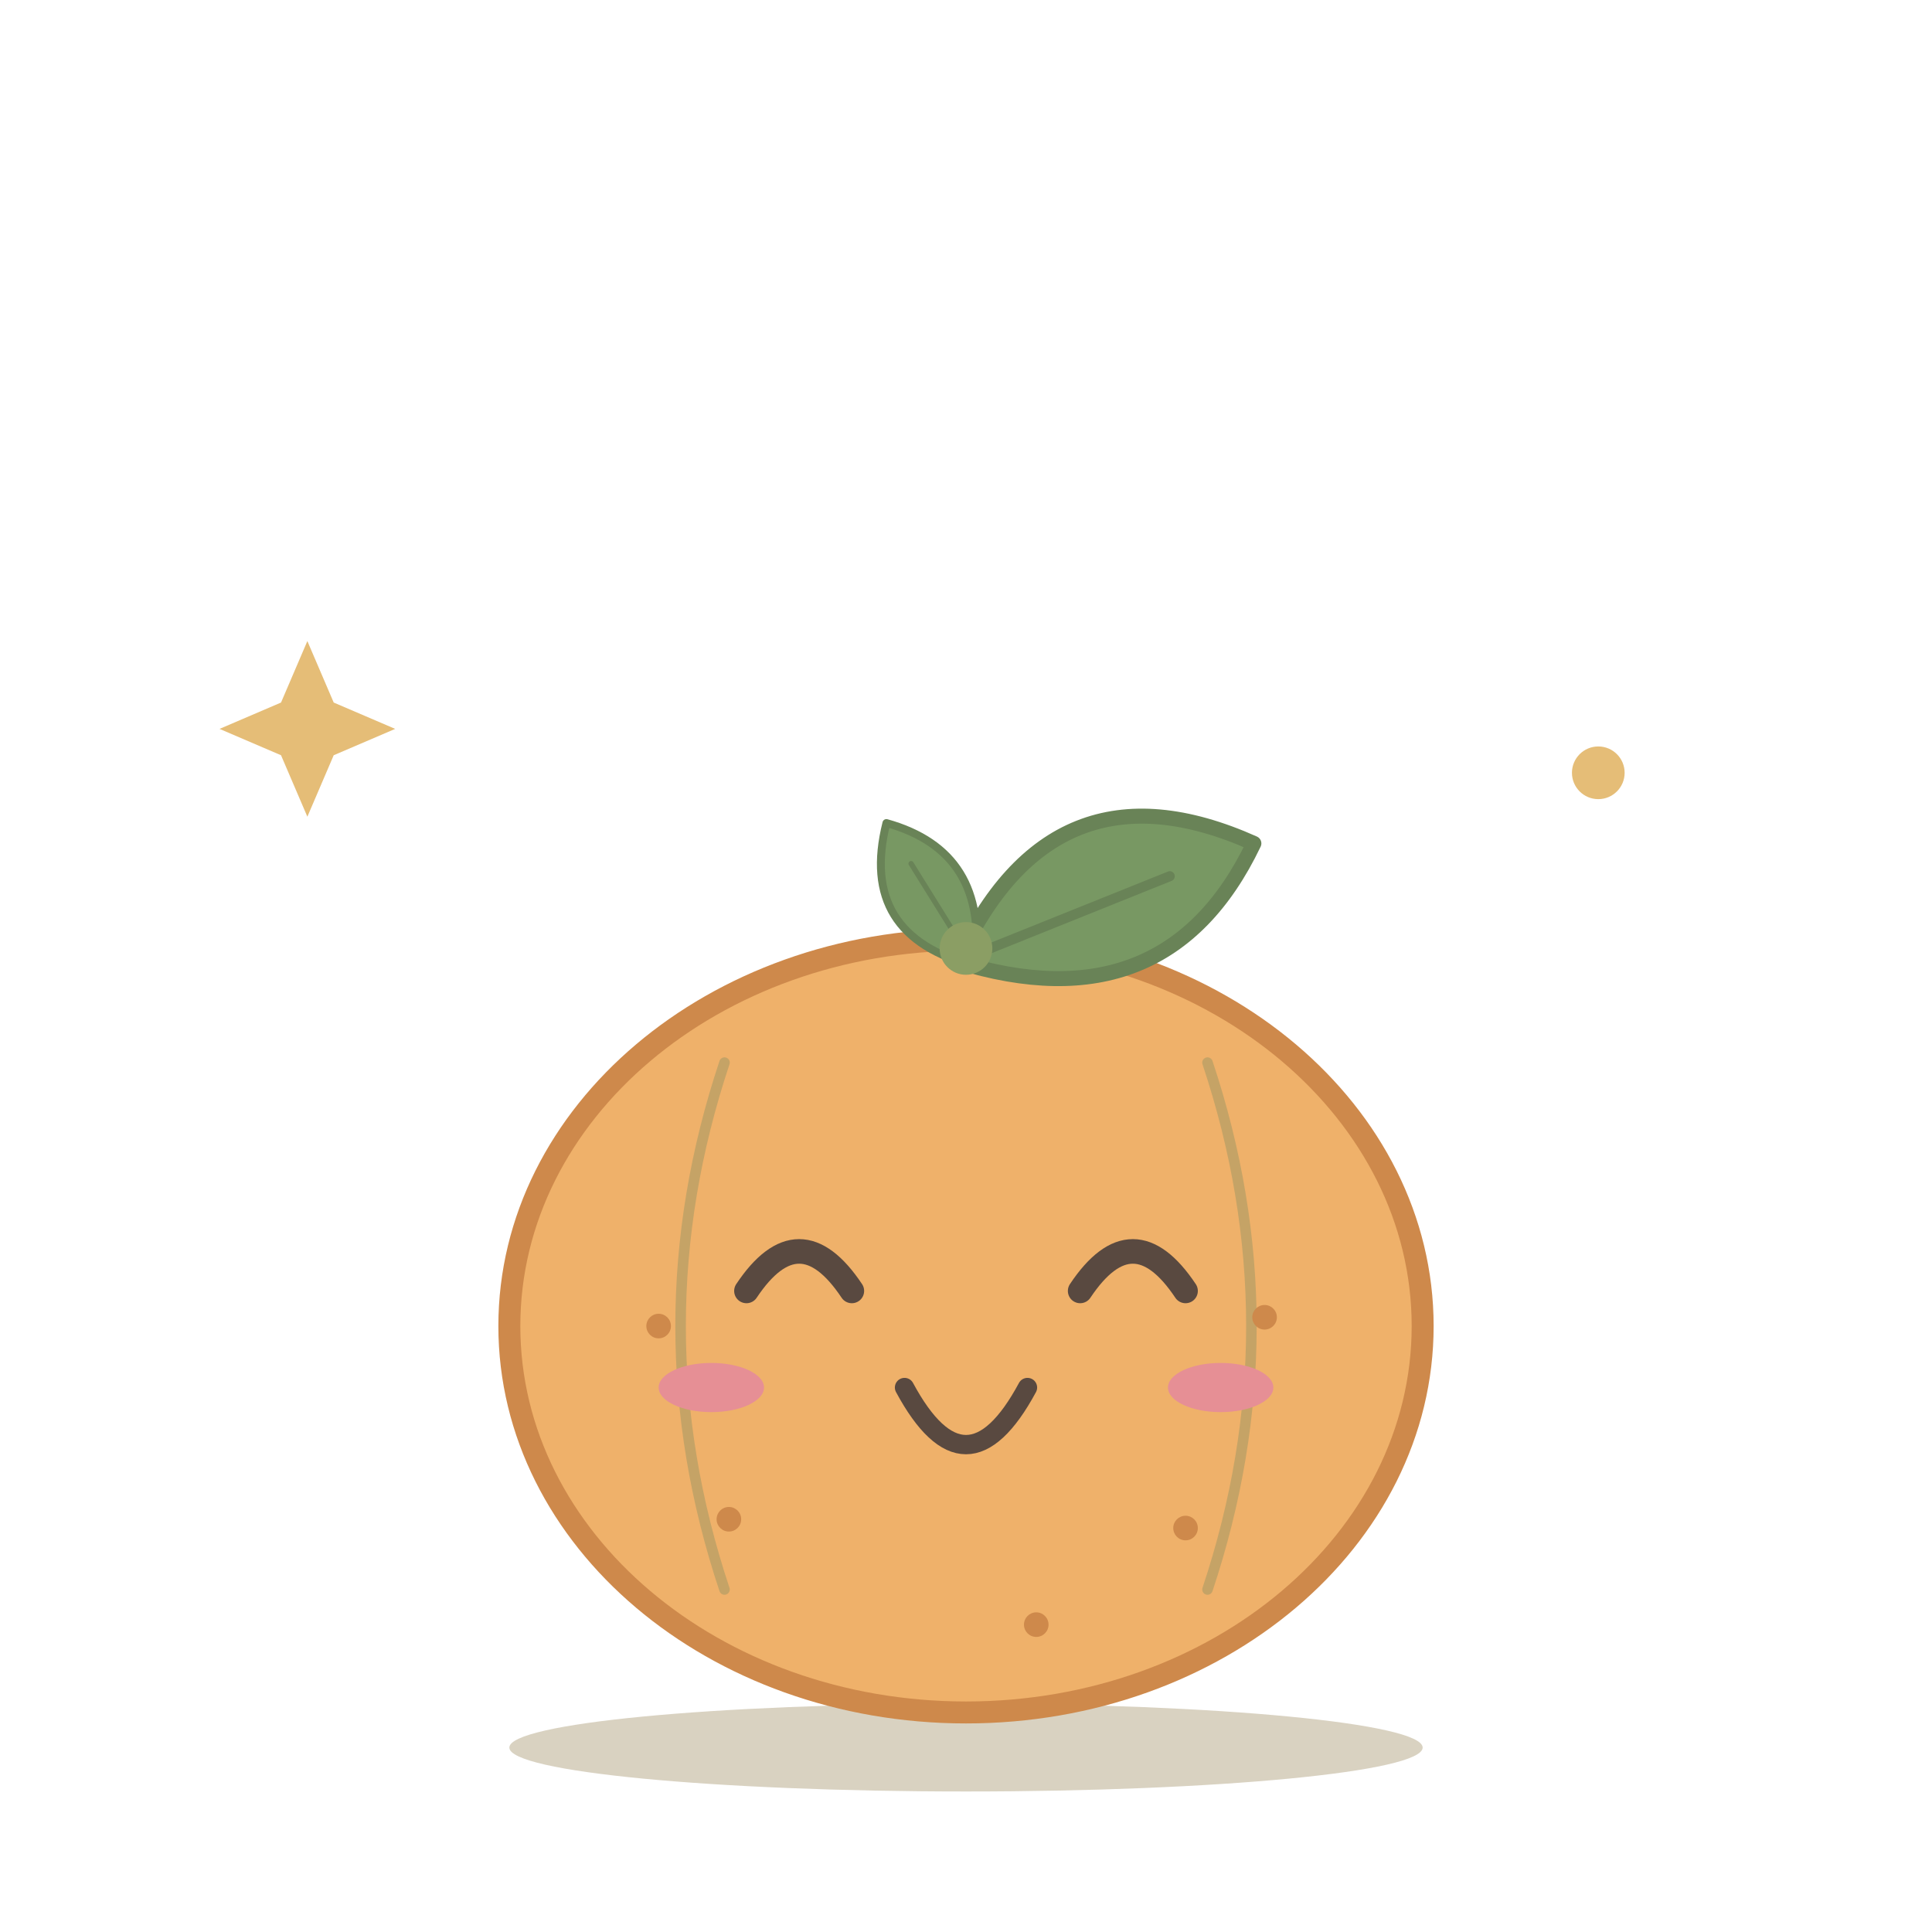
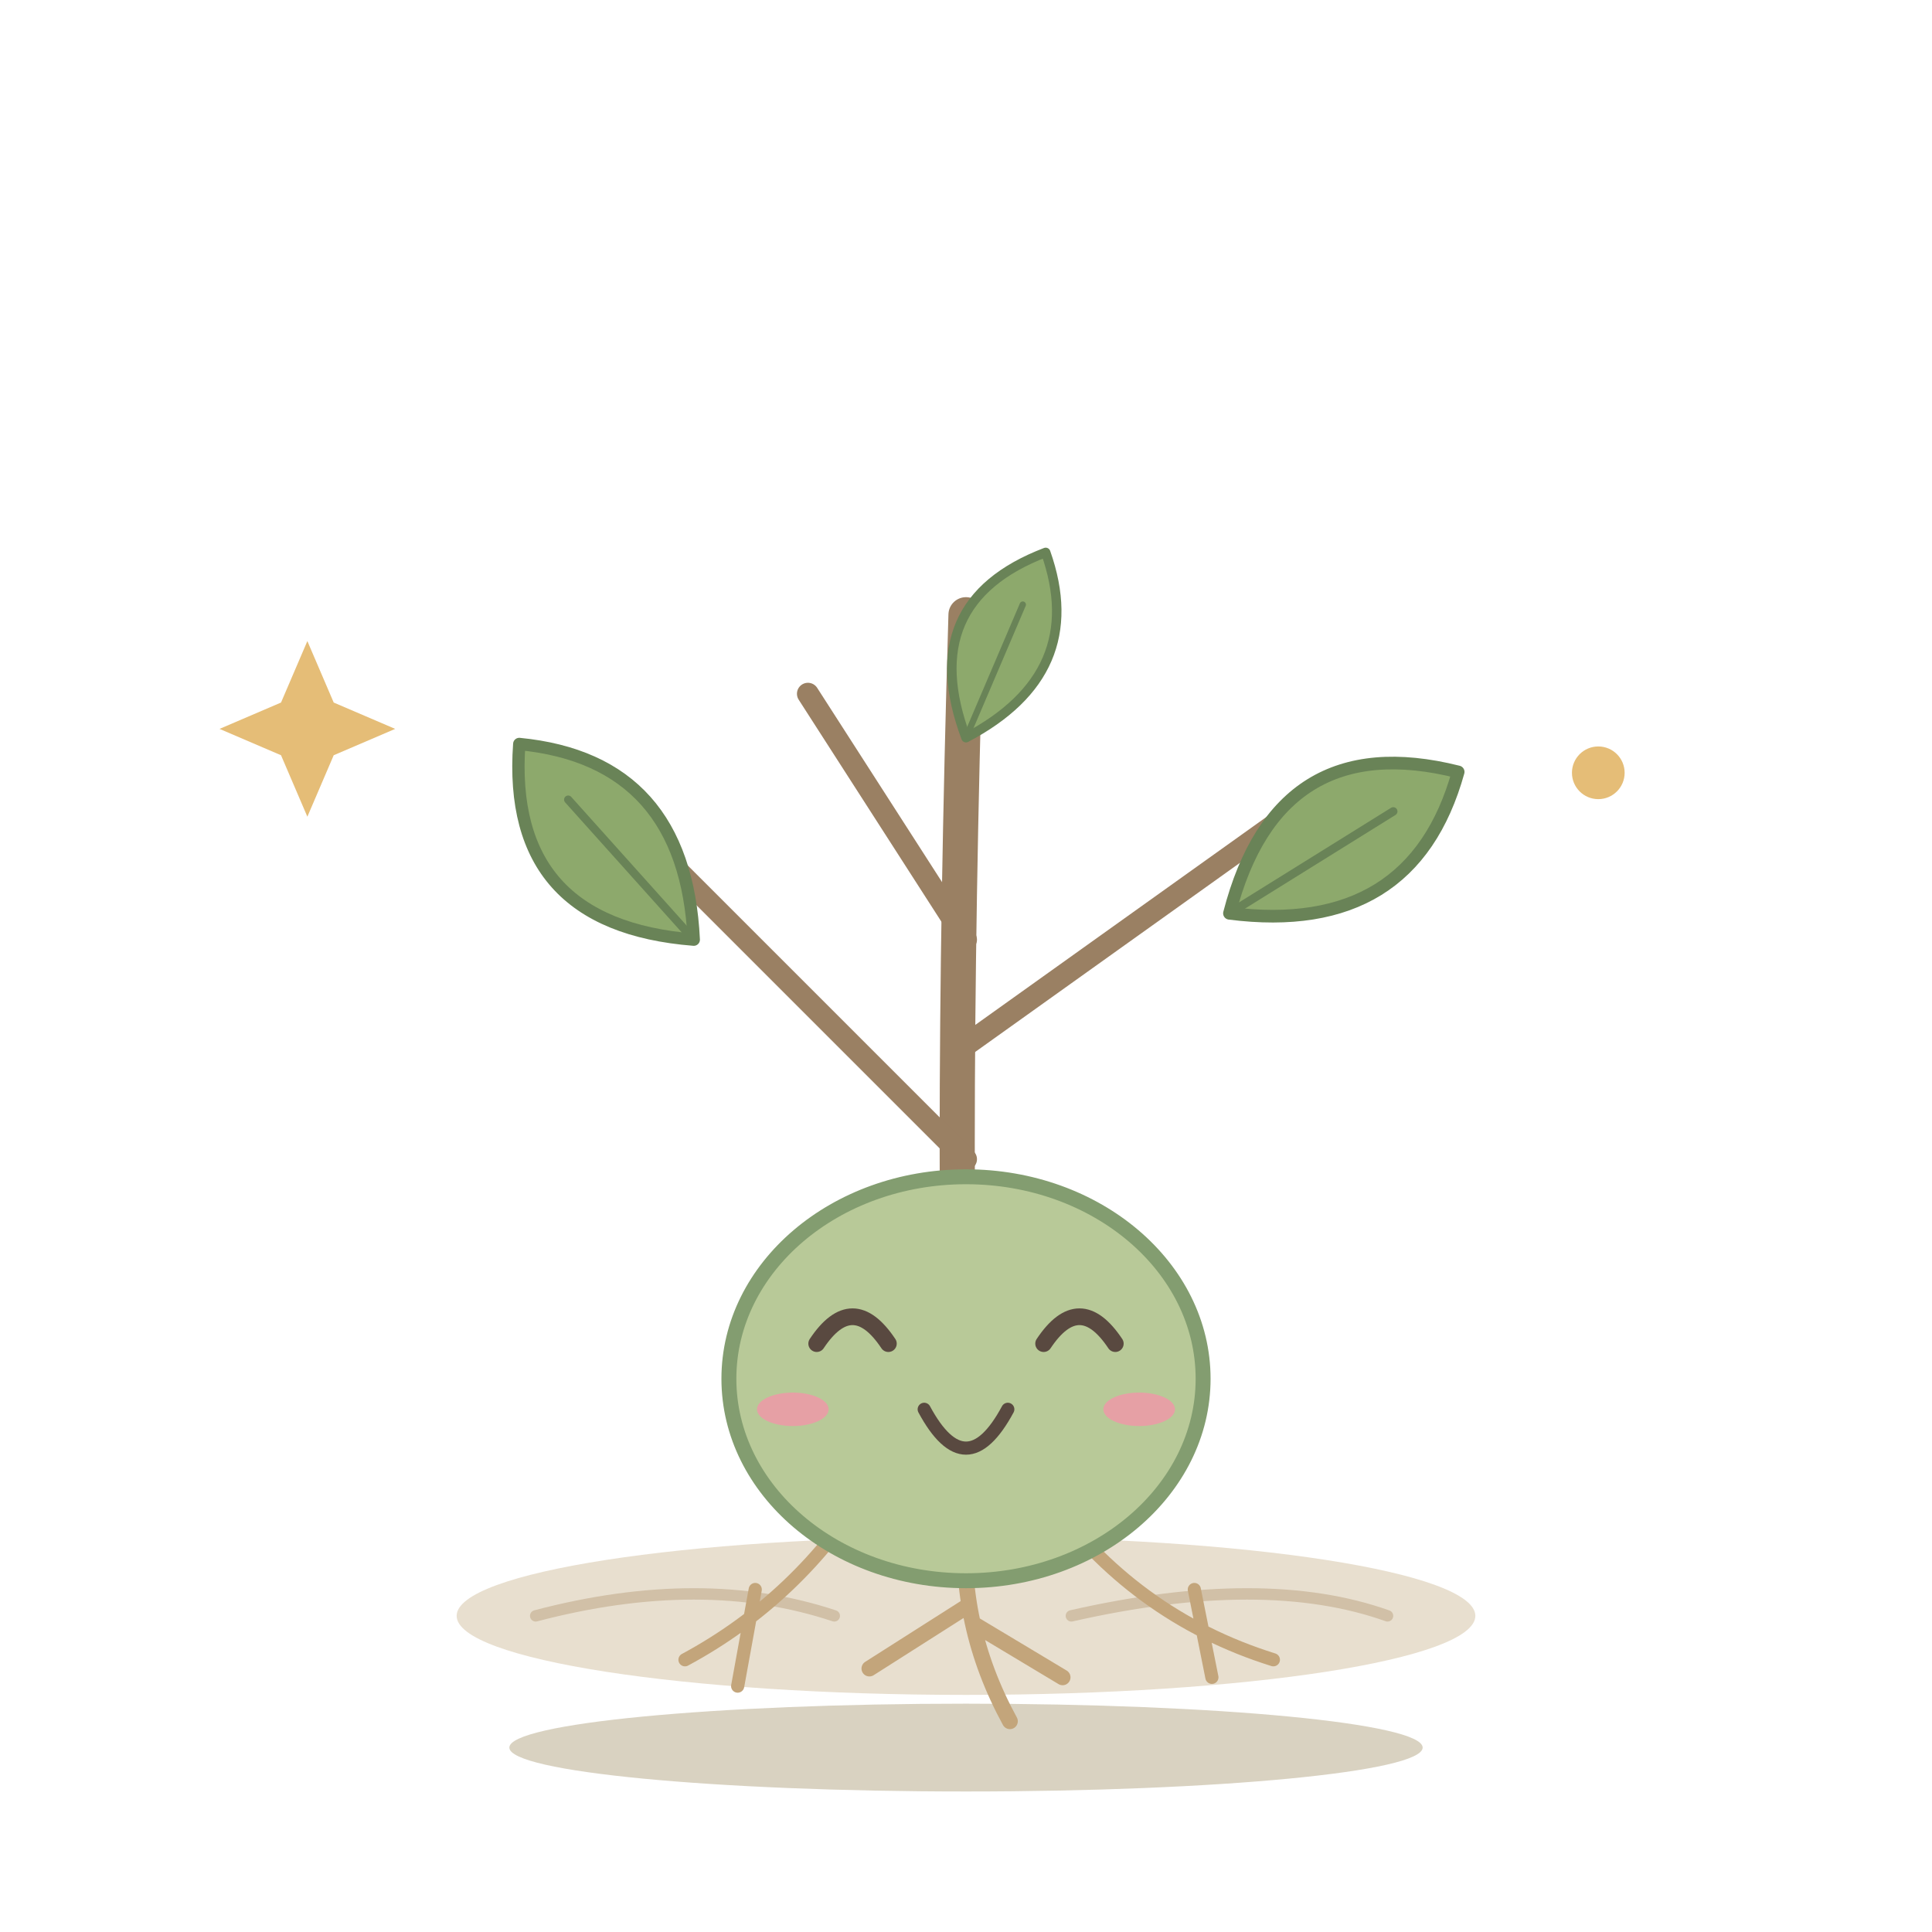
<svg xmlns="http://www.w3.org/2000/svg" width="220" height="220" viewBox="0 0 220 220" role="img" data-character="orange" data-stage="4">
  <ellipse cx="110" cy="199" rx="52" ry="5" fill="#d9d2c1" stroke="none" stroke-width="2" />
-   <ellipse cx="110" cy="151" rx="52" ry="44" fill="#efb16a" stroke="#ce894b" stroke-width="2.5" />
-   <path d="M82.5 121q-10 30 0 60" fill="none" stroke="#c5a366" stroke-width="1.2" stroke-linecap="round" stroke-linejoin="round" />
-   <path d="M137.5 121q10 30 0 60" fill="none" stroke="#c5a366" stroke-width="1.2" stroke-linecap="round" stroke-linejoin="round" />
-   <g transform="translate(109 109.5) rotate(35) scale(0.95)">
-     <path d="M0 0Q-5-27 21-32Q25-8 0 0Z" fill="#789863" stroke="#698357" stroke-width="1.8" stroke-linecap="round" stroke-linejoin="round" />
+   <ellipse cx="110" cy="184" rx="58" ry="9" fill="#e8dfcf" stroke="none" stroke-width="2" />
+   <path d="M61 184q19-5 34 0m27 0q22-5 36 0" fill="none" stroke="#d1c0a7" stroke-width="1.3" stroke-linecap="round" stroke-linejoin="round" />
+   <g data-part="roots">
+     <path d="M110 173q-1 12 5 23m-5-13-11 7m12-5 10 6" fill="none" stroke="#c3a57b" stroke-width="1.8" stroke-linecap="round" stroke-linejoin="round" />
+     <path d="M99 169q-8 13-21 20m8-8-2 11m35-22q10 14 26 19m-9-8 2 10" fill="none" stroke="#c3a57b" stroke-width="1.5" stroke-linecap="round" stroke-linejoin="round" />
+   </g>
+   <path d="M110 177Q108 137 110 70" fill="none" stroke="#9a8063" stroke-width="4" stroke-linecap="round" stroke-linejoin="round" />
+   <path d="M110 132 77 99m33 20 35-25m-35 13-18-28" fill="none" stroke="#9a8063" stroke-width="2.5" stroke-linecap="round" stroke-linejoin="round" />
+   <g transform="translate(79 107) rotate(-75) scale(0.78)">
+     <path d="M0 0Q-5-27 21-32Q25-8 0 0Z" fill="#8da96c" stroke="#698357" stroke-width="1.8" stroke-linecap="round" stroke-linejoin="round" />
    <path d="M0 0 15-23" fill="none" stroke="#698357" stroke-width="1.2" stroke-linecap="round" stroke-linejoin="round" />
  </g>
-   <g transform="translate(111 110) rotate(-65) scale(0.5)">
-     <path d="M0 0Q-5-27 21-32Q25-8 0 0Z" fill="#789863" stroke="#698357" stroke-width="1.8" stroke-linecap="round" stroke-linejoin="round" />
+   <g transform="translate(140 104) rotate(25) scale(0.8)">
+     <path d="M0 0Q-5-27 21-32Q25-8 0 0Z" fill="#8da96c" stroke="#698357" stroke-width="1.8" stroke-linecap="round" stroke-linejoin="round" />
    <path d="M0 0 15-23" fill="none" stroke="#698357" stroke-width="1.2" stroke-linecap="round" stroke-linejoin="round" />
  </g>
-   <ellipse cx="75" cy="151" rx="1.4" ry="1.4" fill="#ce894b" stroke="none" stroke-width="2" />
-   <ellipse cx="83" cy="173" rx="1.4" ry="1.4" fill="#ce894b" stroke="none" stroke-width="2" />
-   <ellipse cx="144" cy="150" rx="1.4" ry="1.4" fill="#ce894b" stroke="none" stroke-width="2" />
-   <ellipse cx="135" cy="174" rx="1.4" ry="1.4" fill="#ce894b" stroke="none" stroke-width="2" />
-   <ellipse cx="118" cy="185" rx="1.4" ry="1.4" fill="#ce894b" stroke="none" stroke-width="2" />
-   <ellipse cx="110" cy="108" rx="3" ry="3" fill="#8b9e64" stroke="none" stroke-width="2" />
-   <g transform="translate(110 147) scale(1)">
-     <path d="M-25 0q6-9 12 0m26 0q6-9 12 0" fill="none" stroke="#594940" stroke-width="2.8" stroke-linecap="round" stroke-linejoin="round" />
+   <g transform="translate(110 84) rotate(-10) scale(0.6)">
+     <path d="M0 0Q-5-27 21-32Q25-8 0 0Z" fill="#8da96c" stroke="#698357" stroke-width="1.8" stroke-linecap="round" stroke-linejoin="round" />
+     <path d="M0 0 15-23" fill="none" stroke="#698357" stroke-width="1.2" stroke-linecap="round" stroke-linejoin="round" />
+   </g>
+   <ellipse cx="110" cy="157" rx="27" ry="23" fill="#b8c998" stroke="#839d70" stroke-width="1.7" />
+   <g transform="translate(110 153) scale(0.68)">
+     <g class="sproutEyes">
+       <path d="M-25 0q6-9 12 0m26 0q6-9 12 0" fill="none" stroke="#594940" stroke-width="2.8" stroke-linecap="round" stroke-linejoin="round" />
+     </g>
    <path d="M-7 11q7 13 14 0" fill="none" stroke="#594940" stroke-width="2.2" stroke-linecap="round" stroke-linejoin="round" />
-     <ellipse cx="-29" cy="11" rx="6" ry="2.8" fill="#e68f95" stroke="none" stroke-width="2" />
-     <ellipse cx="29" cy="11" rx="6" ry="2.8" fill="#e68f95" stroke="none" stroke-width="2" />
+     <ellipse cx="-29" cy="11" rx="6" ry="2.8" fill="#e6a0a5" stroke="none" stroke-width="2" />
+     <ellipse cx="29" cy="11" rx="6" ry="2.8" fill="#e6a0a5" stroke="none" stroke-width="2" />
  </g>
  <path d="M35 73l3 7 7 3-7 3-3 7-3-7-7-3 7-3Z" fill="#e5bd77" stroke="none" stroke-width="2.4" stroke-linecap="round" stroke-linejoin="round" />
  <ellipse cx="182" cy="88" rx="3" ry="3" fill="#e5bd77" stroke="none" stroke-width="2" />
</svg>
